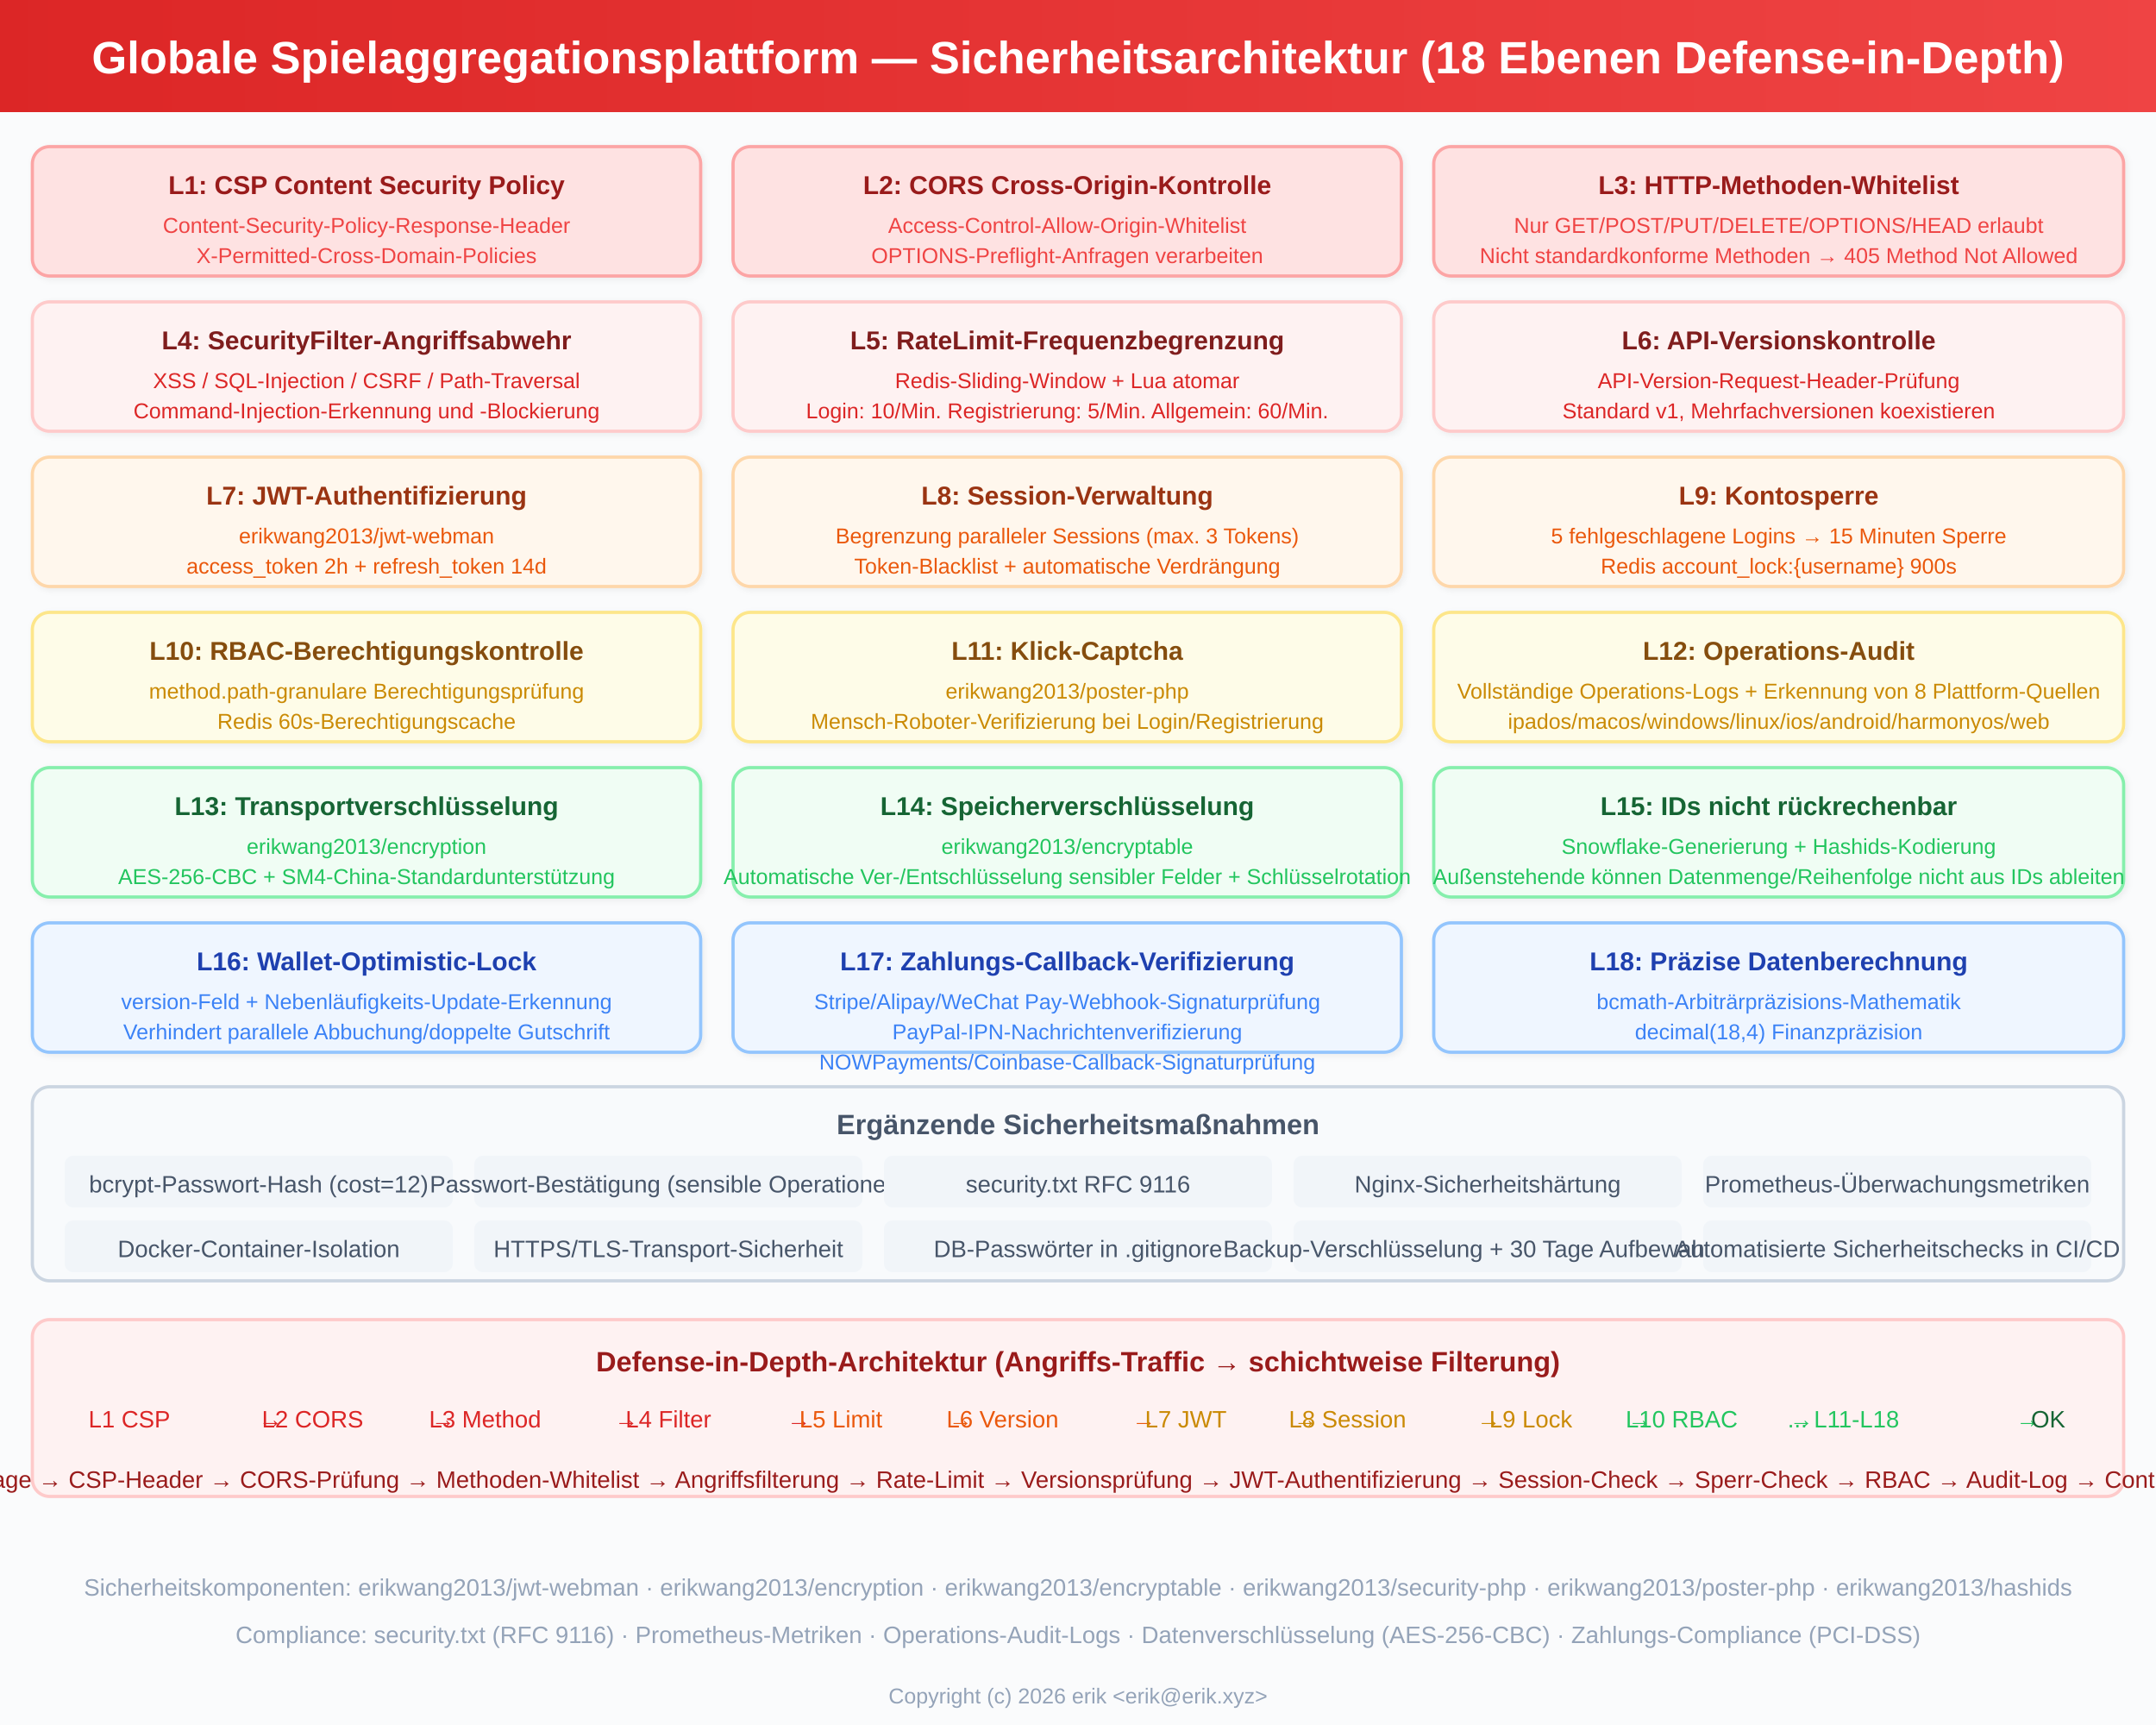
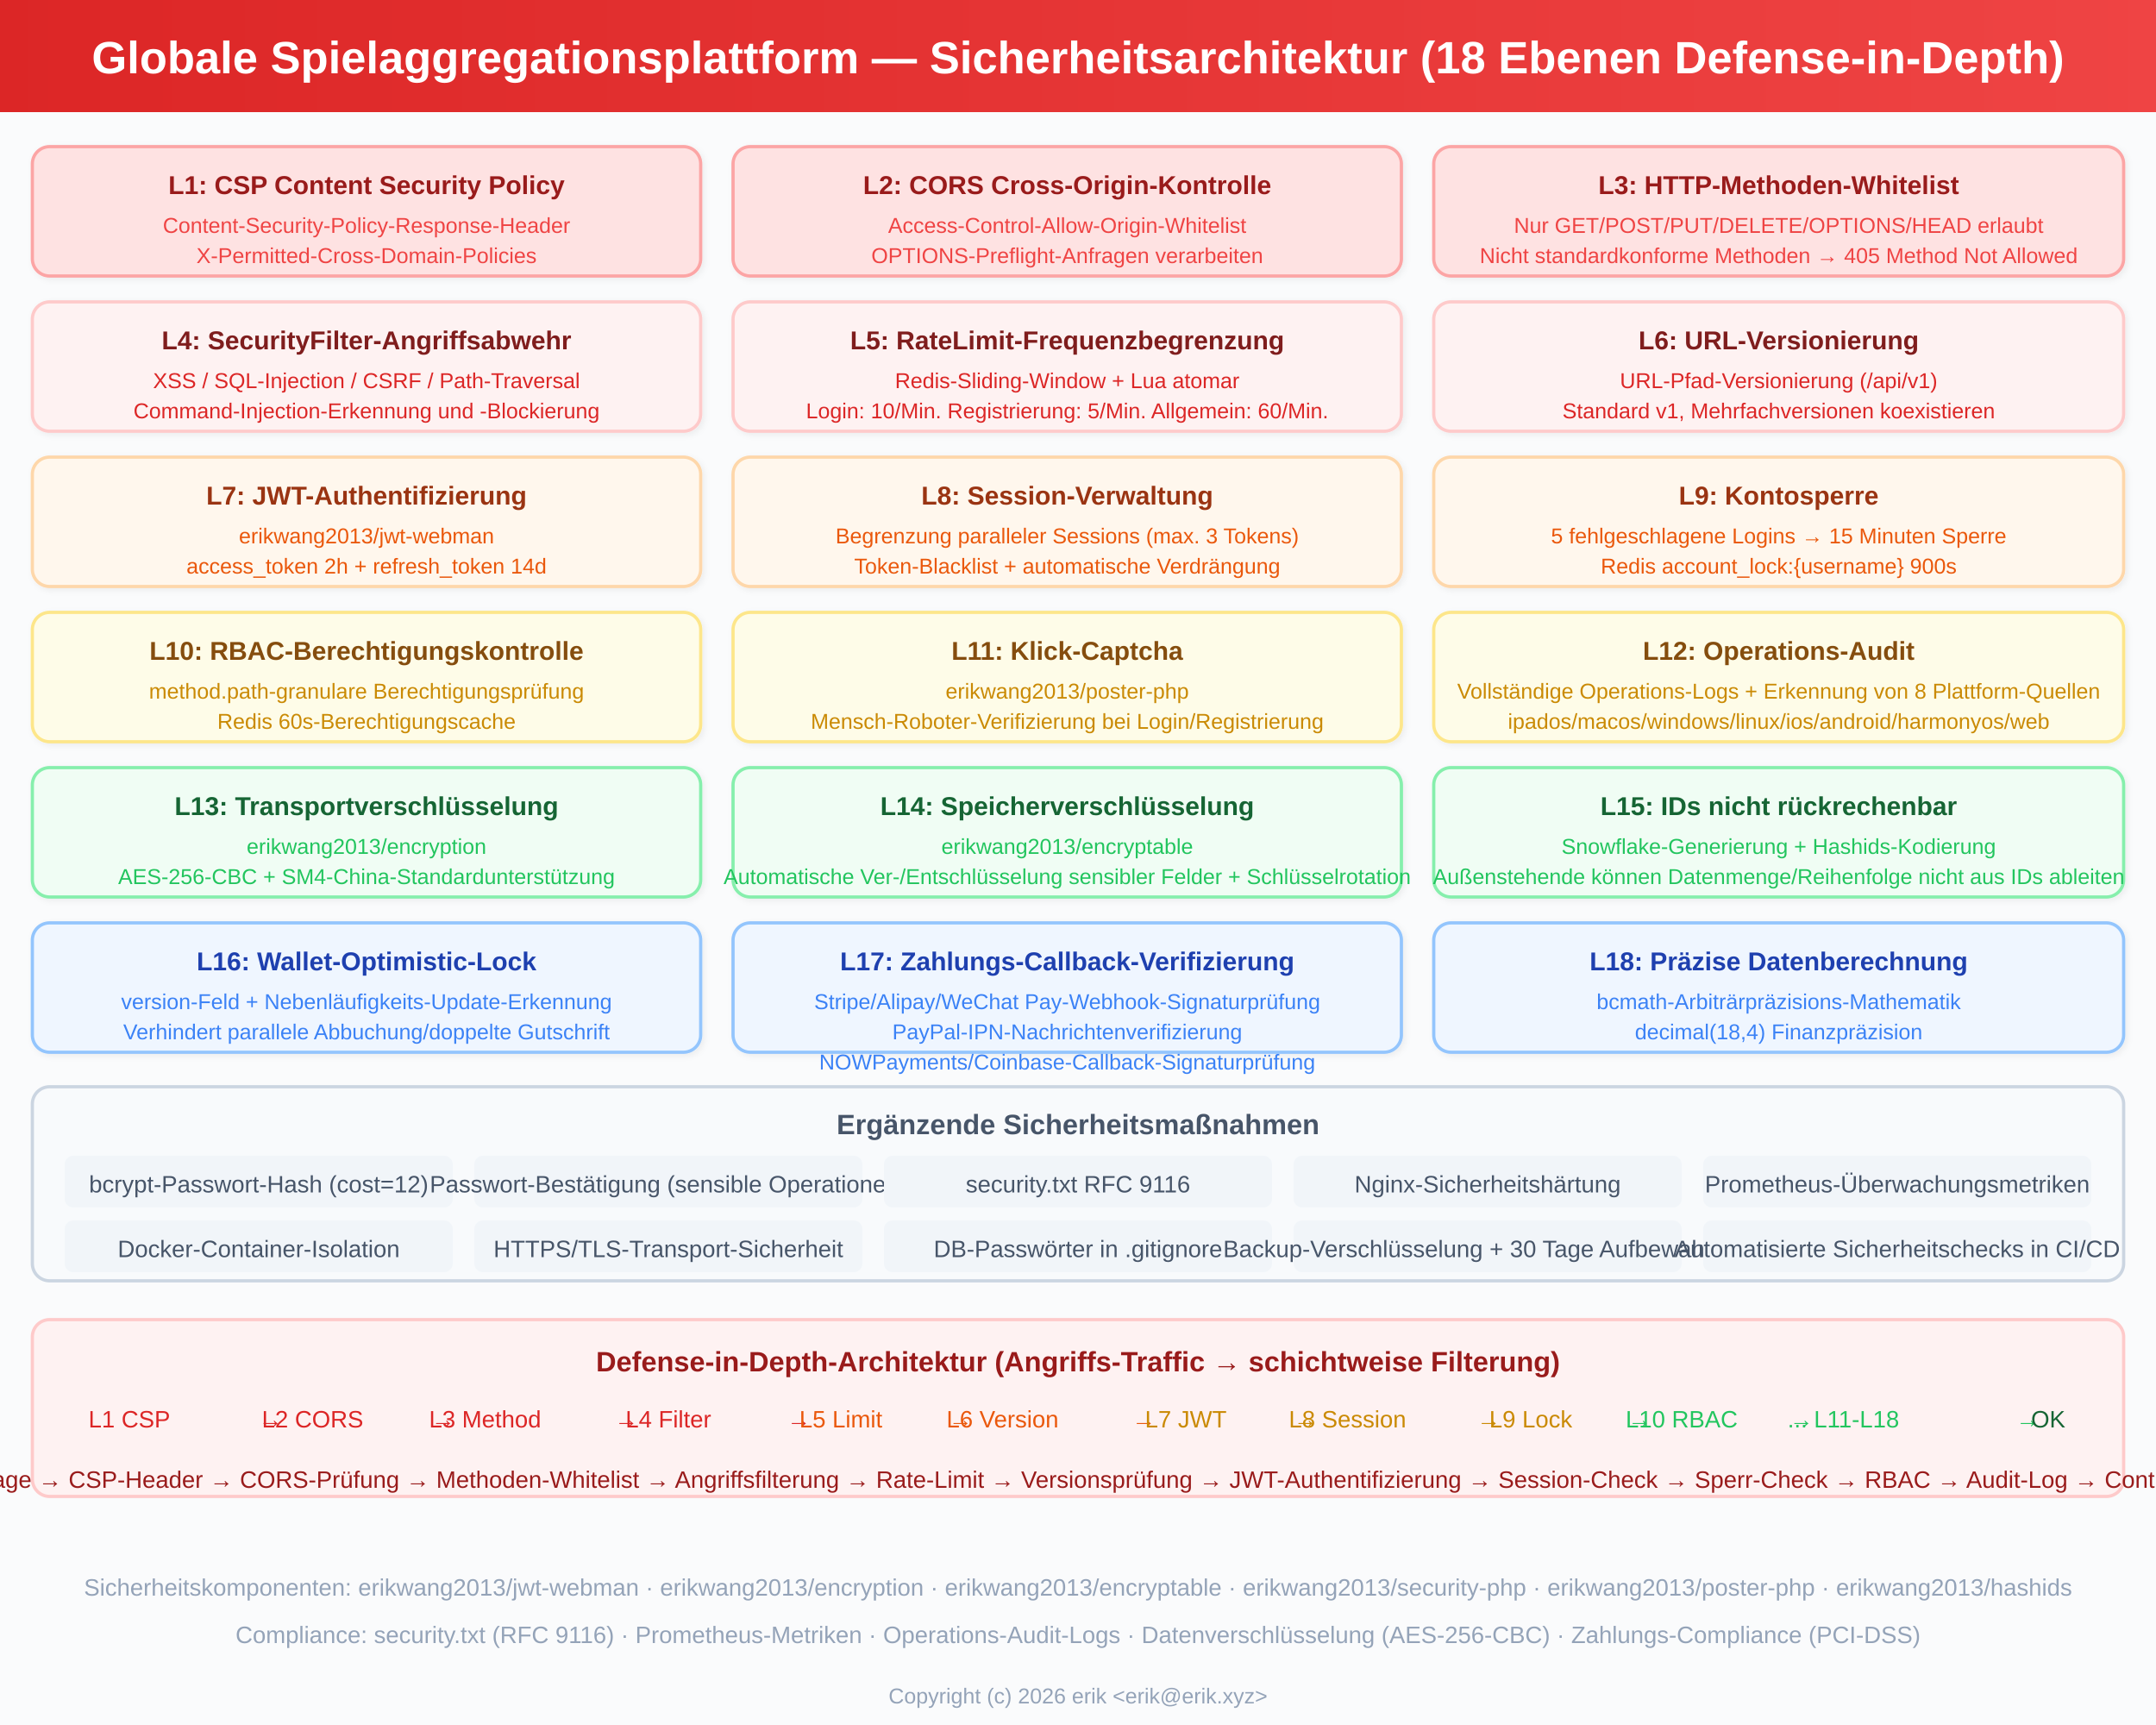
<svg xmlns="http://www.w3.org/2000/svg" viewBox="0 0 1000 800" font-family="Arial, 'Noto Sans SC', 'Noto Sans', sans-serif">
  <defs>
    <linearGradient id="hd" x1="0" y1="0" x2="1" y2="0">
      <stop offset="0%" stop-color="#dc2626" />
      <stop offset="100%" stop-color="#ef4444" />
    </linearGradient>
    <filter id="sh">
      <feDropShadow dx="1" dy="1" stdDeviation="1.5" flood-opacity=".06" />
    </filter>
  </defs>
  <rect width="1000" height="800" fill="#fafbfc" />
  <rect x="0" y="0" width="1000" height="52" fill="url(#hd)" />
  <text x="500" y="34" text-anchor="middle" fill="#fff" font-size="21" font-weight="bold">Globale Spielaggregationsplattform — Sicherheitsarchitektur (18 Ebenen Defense-in-Depth)</text>
  <rect x="15" y="68" width="310" height="60" rx="8" fill="#fee2e2" stroke="#fca5a5" stroke-width="1.5" filter="url(#sh)" />
  <text x="170" y="90" text-anchor="middle" fill="#991b1b" font-size="12" font-weight="bold">L1: CSP Content Security Policy</text>
  <text x="170" y="108" text-anchor="middle" fill="#ef4444" font-size="10">Content-Security-Policy-Response-Header</text>
  <text x="170" y="122" text-anchor="middle" fill="#ef4444" font-size="10">X-Permitted-Cross-Domain-Policies</text>
  <rect x="340" y="68" width="310" height="60" rx="8" fill="#fee2e2" stroke="#fca5a5" stroke-width="1.5" filter="url(#sh)" />
  <text x="495" y="90" text-anchor="middle" fill="#991b1b" font-size="12" font-weight="bold">L2: CORS Cross-Origin-Kontrolle</text>
  <text x="495" y="108" text-anchor="middle" fill="#ef4444" font-size="10">Access-Control-Allow-Origin-Whitelist</text>
  <text x="495" y="122" text-anchor="middle" fill="#ef4444" font-size="10">OPTIONS-Preflight-Anfragen verarbeiten</text>
  <rect x="665" y="68" width="320" height="60" rx="8" fill="#fee2e2" stroke="#fca5a5" stroke-width="1.5" filter="url(#sh)" />
  <text x="825" y="90" text-anchor="middle" fill="#991b1b" font-size="12" font-weight="bold">L3: HTTP-Methoden-Whitelist</text>
  <text x="825" y="108" text-anchor="middle" fill="#ef4444" font-size="10">Nur GET/POST/PUT/DELETE/OPTIONS/HEAD erlaubt</text>
  <text x="825" y="122" text-anchor="middle" fill="#ef4444" font-size="10">Nicht standardkonforme Methoden → 405 Method Not Allowed</text>
  <rect x="15" y="140" width="310" height="60" rx="8" fill="#fef2f2" stroke="#fecaca" stroke-width="1.5" filter="url(#sh)" />
  <text x="170" y="162" text-anchor="middle" fill="#7f1d1d" font-size="12" font-weight="bold">L4: SecurityFilter-Angriffsabwehr</text>
  <text x="170" y="180" text-anchor="middle" fill="#dc2626" font-size="10">XSS / SQL-Injection / CSRF / Path-Traversal</text>
  <text x="170" y="194" text-anchor="middle" fill="#dc2626" font-size="10">Command-Injection-Erkennung und -Blockierung</text>
  <rect x="340" y="140" width="310" height="60" rx="8" fill="#fef2f2" stroke="#fecaca" stroke-width="1.5" filter="url(#sh)" />
  <text x="495" y="162" text-anchor="middle" fill="#7f1d1d" font-size="12" font-weight="bold">L5: RateLimit-Frequenzbegrenzung</text>
  <text x="495" y="180" text-anchor="middle" fill="#dc2626" font-size="10">Redis-Sliding-Window + Lua atomar</text>
  <text x="495" y="194" text-anchor="middle" fill="#dc2626" font-size="10">Login: 10/Min. Registrierung: 5/Min. Allgemein: 60/Min.</text>
  <rect x="665" y="140" width="320" height="60" rx="8" fill="#fef2f2" stroke="#fecaca" stroke-width="1.5" filter="url(#sh)" />
-   <text x="825" y="162" text-anchor="middle" fill="#7f1d1d" font-size="12" font-weight="bold">L6: API-Versionskontrolle</text>
-   <text x="825" y="180" text-anchor="middle" fill="#dc2626" font-size="10">API-Version-Request-Header-Prüfung</text>
+   <text x="825" y="162" text-anchor="middle" fill="#7f1d1d" font-size="12" font-weight="bold">L6: URL-Versionierung</text>
+   <text x="825" y="180" text-anchor="middle" fill="#dc2626" font-size="10">URL-Pfad-Versionierung (/api/v1)</text>
  <text x="825" y="194" text-anchor="middle" fill="#dc2626" font-size="10">Standard v1, Mehrfachversionen koexistieren</text>
  <rect x="15" y="212" width="310" height="60" rx="8" fill="#fff7ed" stroke="#fed7aa" stroke-width="1.5" filter="url(#sh)" />
  <text x="170" y="234" text-anchor="middle" fill="#9a3412" font-size="12" font-weight="bold">L7: JWT-Authentifizierung</text>
  <text x="170" y="252" text-anchor="middle" fill="#ea580c" font-size="10">erikwang2013/jwt-webman</text>
  <text x="170" y="266" text-anchor="middle" fill="#ea580c" font-size="10">access_token 2h + refresh_token 14d</text>
  <rect x="340" y="212" width="310" height="60" rx="8" fill="#fff7ed" stroke="#fed7aa" stroke-width="1.5" filter="url(#sh)" />
  <text x="495" y="234" text-anchor="middle" fill="#9a3412" font-size="12" font-weight="bold">L8: Session-Verwaltung</text>
  <text x="495" y="252" text-anchor="middle" fill="#ea580c" font-size="10">Begrenzung paralleler Sessions (max. 3 Tokens)</text>
  <text x="495" y="266" text-anchor="middle" fill="#ea580c" font-size="10">Token-Blacklist + automatische Verdrängung</text>
  <rect x="665" y="212" width="320" height="60" rx="8" fill="#fff7ed" stroke="#fed7aa" stroke-width="1.5" filter="url(#sh)" />
  <text x="825" y="234" text-anchor="middle" fill="#9a3412" font-size="12" font-weight="bold">L9: Kontosperre</text>
  <text x="825" y="252" text-anchor="middle" fill="#ea580c" font-size="10">5 fehlgeschlagene Logins → 15 Minuten Sperre</text>
  <text x="825" y="266" text-anchor="middle" fill="#ea580c" font-size="10">Redis account_lock:{username} 900s</text>
  <rect x="15" y="284" width="310" height="60" rx="8" fill="#fefce8" stroke="#fde68a" stroke-width="1.5" filter="url(#sh)" />
  <text x="170" y="306" text-anchor="middle" fill="#854d0e" font-size="12" font-weight="bold">L10: RBAC-Berechtigungskontrolle</text>
  <text x="170" y="324" text-anchor="middle" fill="#ca8a04" font-size="10">method.path-granulare Berechtigungsprüfung</text>
  <text x="170" y="338" text-anchor="middle" fill="#ca8a04" font-size="10">Redis 60s-Berechtigungscache</text>
  <rect x="340" y="284" width="310" height="60" rx="8" fill="#fefce8" stroke="#fde68a" stroke-width="1.5" filter="url(#sh)" />
  <text x="495" y="306" text-anchor="middle" fill="#854d0e" font-size="12" font-weight="bold">L11: Klick-Captcha</text>
  <text x="495" y="324" text-anchor="middle" fill="#ca8a04" font-size="10">erikwang2013/poster-php</text>
  <text x="495" y="338" text-anchor="middle" fill="#ca8a04" font-size="10">Mensch-Roboter-Verifizierung bei Login/Registrierung</text>
  <rect x="665" y="284" width="320" height="60" rx="8" fill="#fefce8" stroke="#fde68a" stroke-width="1.5" filter="url(#sh)" />
  <text x="825" y="306" text-anchor="middle" fill="#854d0e" font-size="12" font-weight="bold">L12: Operations-Audit</text>
  <text x="825" y="324" text-anchor="middle" fill="#ca8a04" font-size="10">Vollständige Operations-Logs + Erkennung von 8 Plattform-Quellen</text>
  <text x="825" y="338" text-anchor="middle" fill="#ca8a04" font-size="10">ipados/macos/windows/linux/ios/android/harmonyos/web</text>
  <rect x="15" y="356" width="310" height="60" rx="8" fill="#f0fdf4" stroke="#86efac" stroke-width="1.5" filter="url(#sh)" />
  <text x="170" y="378" text-anchor="middle" fill="#166534" font-size="12" font-weight="bold">L13: Transportverschlüsselung</text>
  <text x="170" y="396" text-anchor="middle" fill="#22c55e" font-size="10">erikwang2013/encryption</text>
  <text x="170" y="410" text-anchor="middle" fill="#22c55e" font-size="10">AES-256-CBC + SM4-China-Standardunterstützung</text>
  <rect x="340" y="356" width="310" height="60" rx="8" fill="#f0fdf4" stroke="#86efac" stroke-width="1.5" filter="url(#sh)" />
  <text x="495" y="378" text-anchor="middle" fill="#166534" font-size="12" font-weight="bold">L14: Speicherverschlüsselung</text>
  <text x="495" y="396" text-anchor="middle" fill="#22c55e" font-size="10">erikwang2013/encryptable</text>
  <text x="495" y="410" text-anchor="middle" fill="#22c55e" font-size="10">Automatische Ver-/Entschlüsselung sensibler Felder + Schlüsselrotation</text>
  <rect x="665" y="356" width="320" height="60" rx="8" fill="#f0fdf4" stroke="#86efac" stroke-width="1.5" filter="url(#sh)" />
  <text x="825" y="378" text-anchor="middle" fill="#166534" font-size="12" font-weight="bold">L15: IDs nicht rückrechenbar</text>
  <text x="825" y="396" text-anchor="middle" fill="#22c55e" font-size="10">Snowflake-Generierung + Hashids-Kodierung</text>
  <text x="825" y="410" text-anchor="middle" fill="#22c55e" font-size="10">Außenstehende können Datenmenge/Reihenfolge nicht aus IDs ableiten</text>
  <rect x="15" y="428" width="310" height="60" rx="8" fill="#eff6ff" stroke="#93c5fd" stroke-width="1.5" filter="url(#sh)" />
  <text x="170" y="450" text-anchor="middle" fill="#1e40af" font-size="12" font-weight="bold">L16: Wallet-Optimistic-Lock</text>
  <text x="170" y="468" text-anchor="middle" fill="#3b82f6" font-size="10">version-Feld + Nebenläufigkeits-Update-Erkennung</text>
  <text x="170" y="482" text-anchor="middle" fill="#3b82f6" font-size="10">Verhindert parallele Abbuchung/doppelte Gutschrift</text>
  <rect x="340" y="428" width="310" height="60" rx="8" fill="#eff6ff" stroke="#93c5fd" stroke-width="1.5" filter="url(#sh)" />
  <text x="495" y="450" text-anchor="middle" fill="#1e40af" font-size="12" font-weight="bold">L17: Zahlungs-Callback-Verifizierung</text>
  <text x="495" y="468" text-anchor="middle" fill="#3b82f6" font-size="10">Stripe/Alipay/WeChat Pay-Webhook-Signaturprüfung</text>
  <text x="495" y="482" text-anchor="middle" fill="#3b82f6" font-size="10">PayPal-IPN-Nachrichtenverifizierung</text>
  <text x="495" y="496" text-anchor="middle" fill="#3b82f6" font-size="10">NOWPayments/Coinbase-Callback-Signaturprüfung</text>
  <rect x="665" y="428" width="320" height="60" rx="8" fill="#eff6ff" stroke="#93c5fd" stroke-width="1.5" filter="url(#sh)" />
  <text x="825" y="450" text-anchor="middle" fill="#1e40af" font-size="12" font-weight="bold">L18: Präzise Datenberechnung</text>
  <text x="825" y="468" text-anchor="middle" fill="#3b82f6" font-size="10">bcmath-Arbiträrpräzisions-Mathematik</text>
  <text x="825" y="482" text-anchor="middle" fill="#3b82f6" font-size="10">decimal(18,4) Finanzpräzision</text>
  <rect x="15" y="504" width="970" height="90" rx="8" fill="#f8fafc" stroke="#cbd5e1" stroke-width="1.5" />
  <text x="500" y="526" text-anchor="middle" fill="#475569" font-size="13" font-weight="bold">Ergänzende Sicherheitsmaßnahmen</text>
  <rect x="30" y="536" width="180" height="24" rx="4" fill="#f1f5f9" />
  <text x="120" y="553" text-anchor="middle" fill="#475569" font-size="11">bcrypt-Passwort-Hash (cost=12)</text>
  <rect x="220" y="536" width="180" height="24" rx="4" fill="#f1f5f9" />
  <text x="310" y="553" text-anchor="middle" fill="#475569" font-size="11">Passwort-Bestätigung (sensible Operationen)</text>
  <rect x="410" y="536" width="180" height="24" rx="4" fill="#f1f5f9" />
  <text x="500" y="553" text-anchor="middle" fill="#475569" font-size="11">security.txt RFC 9116</text>
  <rect x="600" y="536" width="180" height="24" rx="4" fill="#f1f5f9" />
  <text x="690" y="553" text-anchor="middle" fill="#475569" font-size="11">Nginx-Sicherheitshärtung</text>
  <rect x="790" y="536" width="180" height="24" rx="4" fill="#f1f5f9" />
  <text x="880" y="553" text-anchor="middle" fill="#475569" font-size="11">Prometheus-Überwachungsmetriken</text>
  <rect x="30" y="566" width="180" height="24" rx="4" fill="#f1f5f9" />
  <text x="120" y="583" text-anchor="middle" fill="#475569" font-size="11">Docker-Container-Isolation</text>
  <rect x="220" y="566" width="180" height="24" rx="4" fill="#f1f5f9" />
  <text x="310" y="583" text-anchor="middle" fill="#475569" font-size="11">HTTPS/TLS-Transport-Sicherheit</text>
  <rect x="410" y="566" width="180" height="24" rx="4" fill="#f1f5f9" />
  <text x="500" y="583" text-anchor="middle" fill="#475569" font-size="11">DB-Passwörter in .gitignore</text>
  <rect x="600" y="566" width="180" height="24" rx="4" fill="#f1f5f9" />
  <text x="690" y="583" text-anchor="middle" fill="#475569" font-size="11">Backup-Verschlüsselung + 30 Tage Aufbewahrung</text>
  <rect x="790" y="566" width="180" height="24" rx="4" fill="#f1f5f9" />
  <text x="880" y="583" text-anchor="middle" fill="#475569" font-size="11">Automatisierte Sicherheitschecks in CI/CD</text>
  <rect x="15" y="612" width="970" height="82" rx="8" fill="#fef2f2" stroke="#fecaca" stroke-width="1.5" />
  <text x="500" y="636" text-anchor="middle" fill="#991b1b" font-size="13" font-weight="bold">Defense-in-Depth-Architektur (Angriffs-Traffic → schichtweise Filterung)</text>
  <text x="60" y="662" text-anchor="middle" fill="#dc2626" font-size="11">L1 CSP</text>
  <text x="120" y="662" fill="#dc2626" font-size="11">→</text>
  <text x="145" y="662" text-anchor="middle" fill="#dc2626" font-size="11">L2 CORS</text>
  <text x="200" y="662" fill="#dc2626" font-size="11">→</text>
  <text x="225" y="662" text-anchor="middle" fill="#dc2626" font-size="11">L3 Method</text>
  <text x="285" y="662" fill="#dc2626" font-size="11">→</text>
  <text x="310" y="662" text-anchor="middle" fill="#dc2626" font-size="11">L4 Filter</text>
  <text x="365" y="662" fill="#dc2626" font-size="11">→</text>
  <text x="390" y="662" text-anchor="middle" fill="#ea580c" font-size="11">L5 Limit</text>
  <text x="440" y="662" fill="#ea580c" font-size="11">→</text>
  <text x="465" y="662" text-anchor="middle" fill="#ea580c" font-size="11">L6 Version</text>
  <text x="525" y="662" fill="#ea580c" font-size="11">→</text>
  <text x="550" y="662" text-anchor="middle" fill="#ca8a04" font-size="11">L7 JWT</text>
  <text x="600" y="662" fill="#ca8a04" font-size="11">→</text>
  <text x="625" y="662" text-anchor="middle" fill="#ca8a04" font-size="11">L8 Session</text>
  <text x="685" y="662" fill="#ca8a04" font-size="11">→</text>
  <text x="710" y="662" text-anchor="middle" fill="#ca8a04" font-size="11">L9 Lock</text>
  <text x="755" y="662" fill="#22c55e" font-size="11">→</text>
  <text x="780" y="662" text-anchor="middle" fill="#22c55e" font-size="11">L10 RBAC</text>
  <text x="830" y="662" fill="#22c55e" font-size="11">→</text>
  <text x="855" y="662" text-anchor="middle" fill="#22c55e" font-size="11">... L11-L18</text>
  <text x="935" y="662" fill="#22c55e" font-size="11">→</text>
  <text x="950" y="662" text-anchor="middle" fill="#166534" font-size="11">OK</text>
  <text x="500" y="690" text-anchor="middle" fill="#991b1b" font-size="11">Anfrage → CSP-Header → CORS-Prüfung → Methoden-Whitelist → Angriffsfilterung → Rate-Limit → Versionsprüfung → JWT-Authentifizierung → Session-Check → Sperr-Check → RBAC → Audit-Log → Controller</text>
  <text x="500" y="740" text-anchor="middle" fill="#94a3b8" font-size="11">Sicherheitskomponenten: erikwang2013/jwt-webman · erikwang2013/encryption · erikwang2013/encryptable · erikwang2013/security-php · erikwang2013/poster-php · erikwang2013/hashids</text>
  <text x="500" y="762" text-anchor="middle" fill="#94a3b8" font-size="11">Compliance: security.txt (RFC 9116) · Prometheus-Metriken · Operations-Audit-Logs · Datenverschlüsselung (AES-256-CBC) · Zahlungs-Compliance (PCI-DSS)</text>
  <text x="500" y="790" text-anchor="middle" fill="#94a3b8" font-size="10">Copyright (c) 2026 erik &lt;erik@erik.xyz&gt;</text>
</svg>
